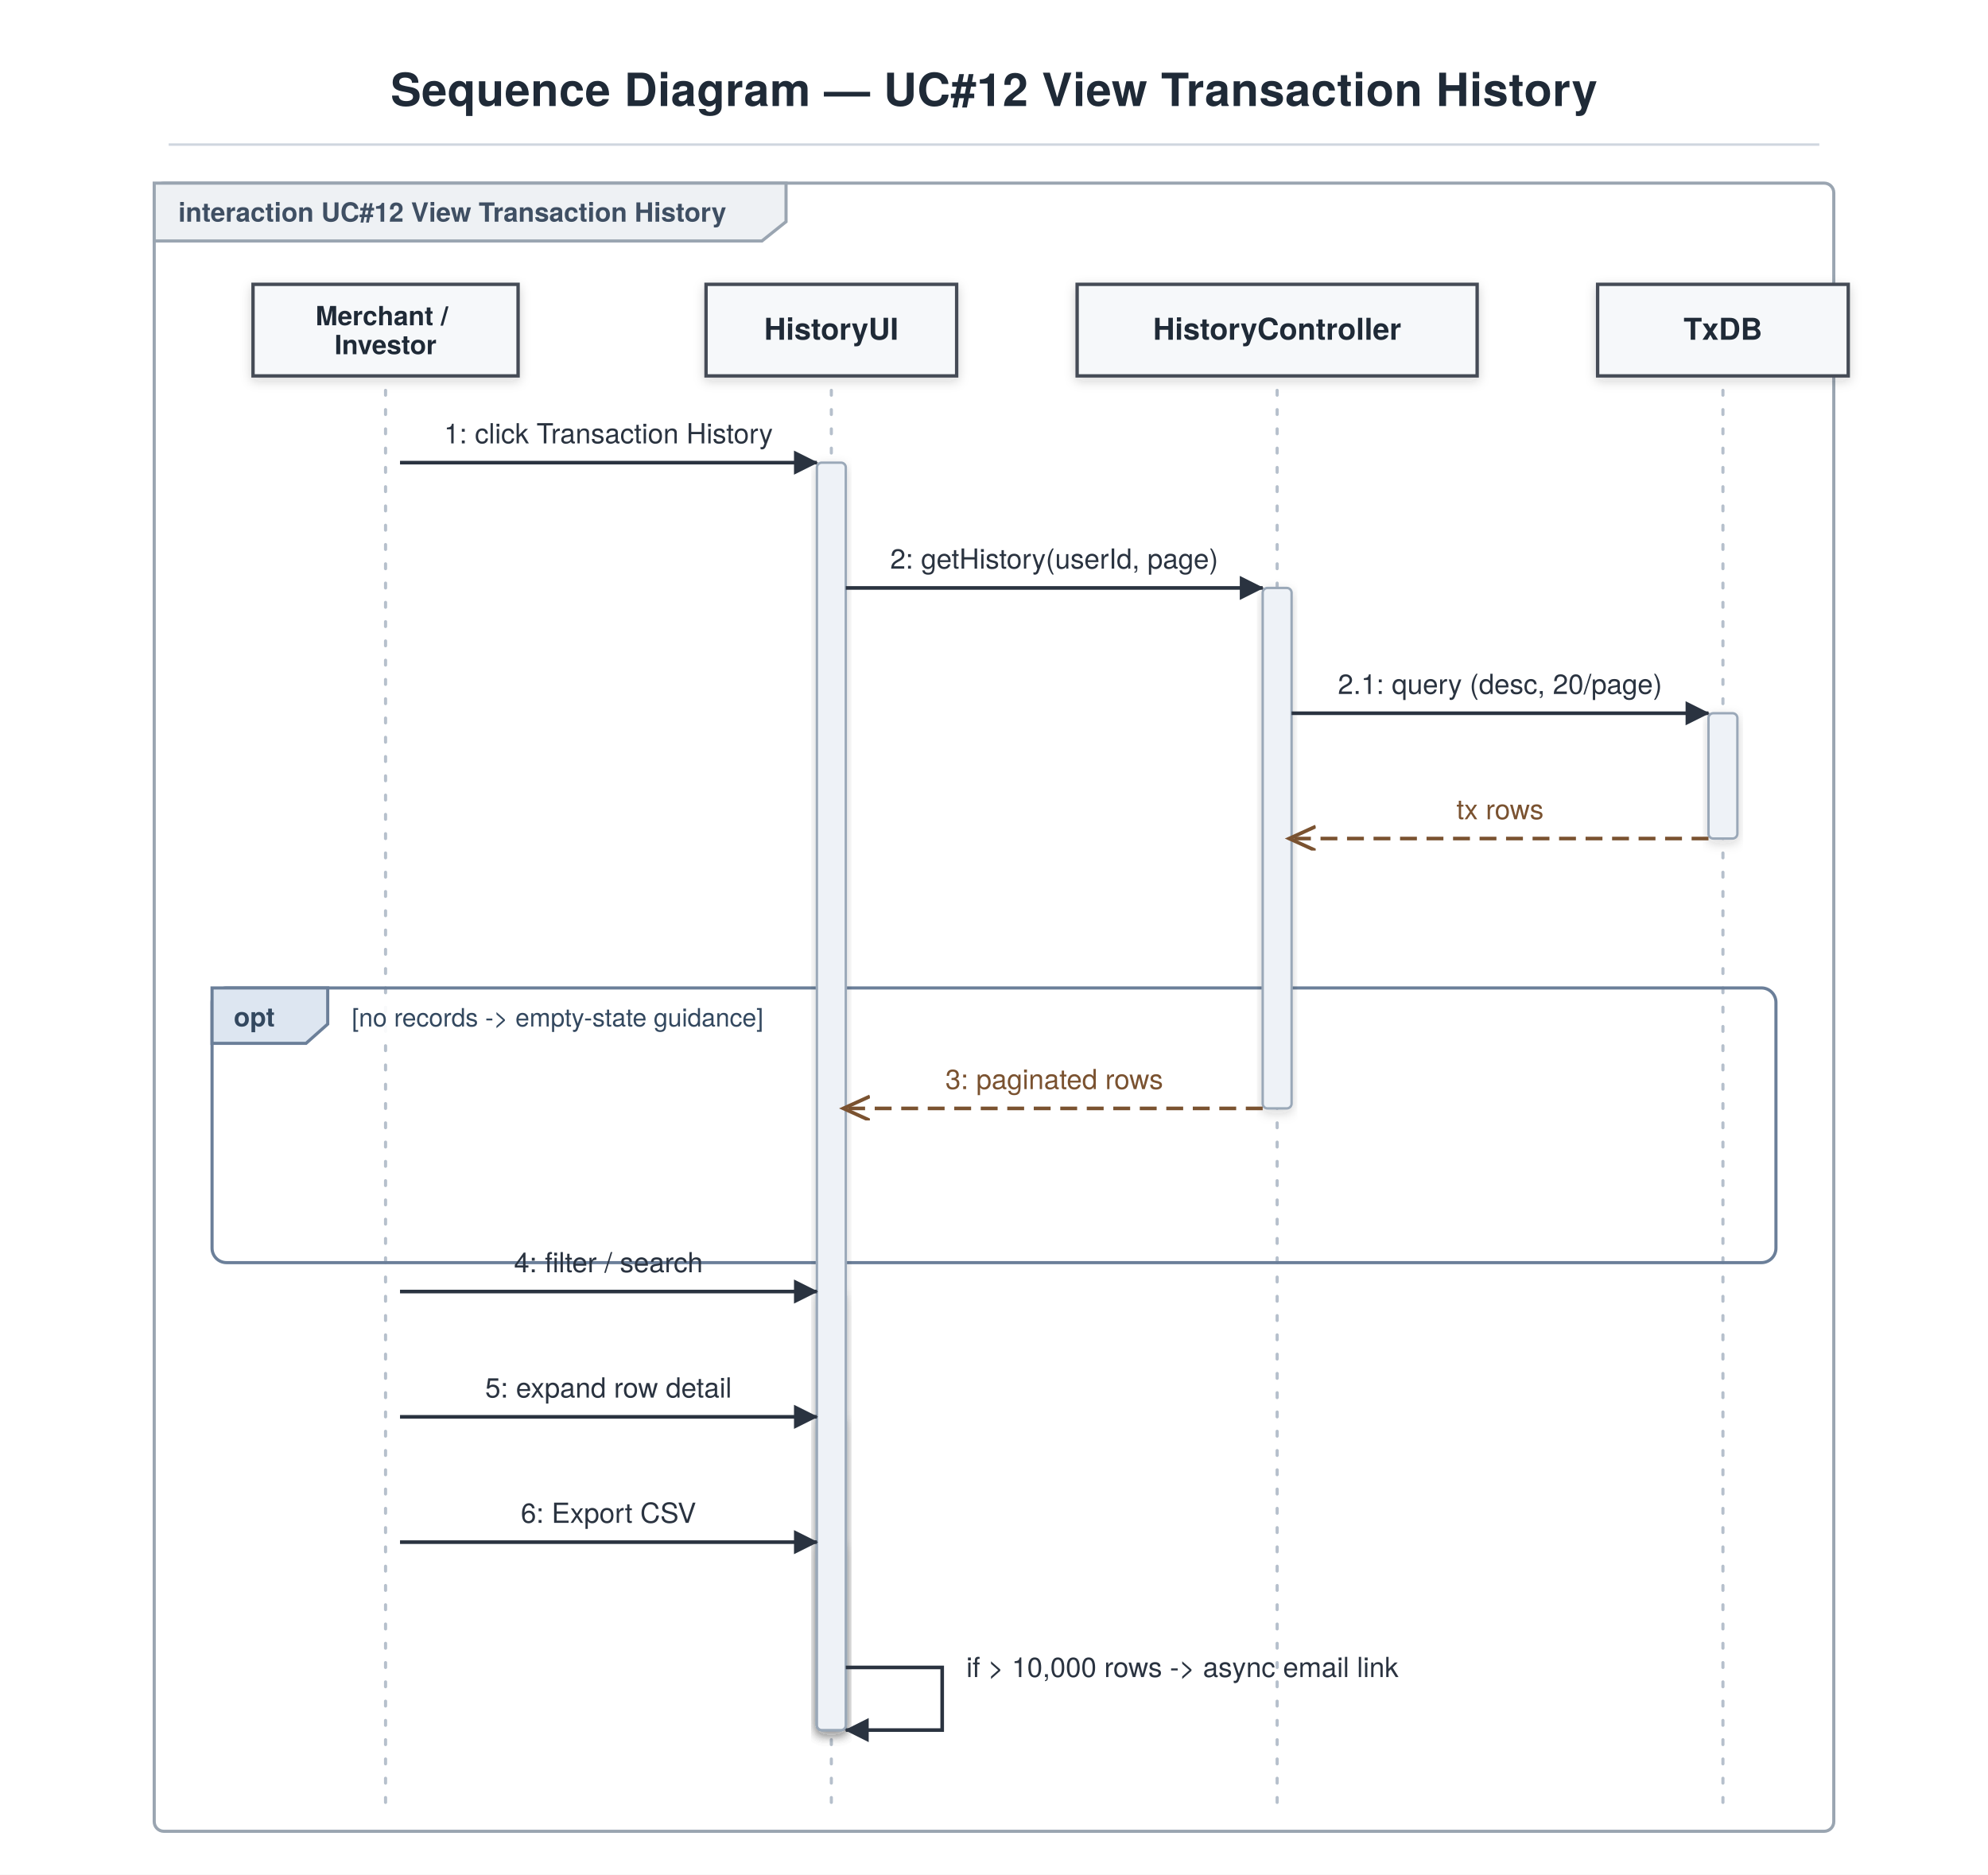
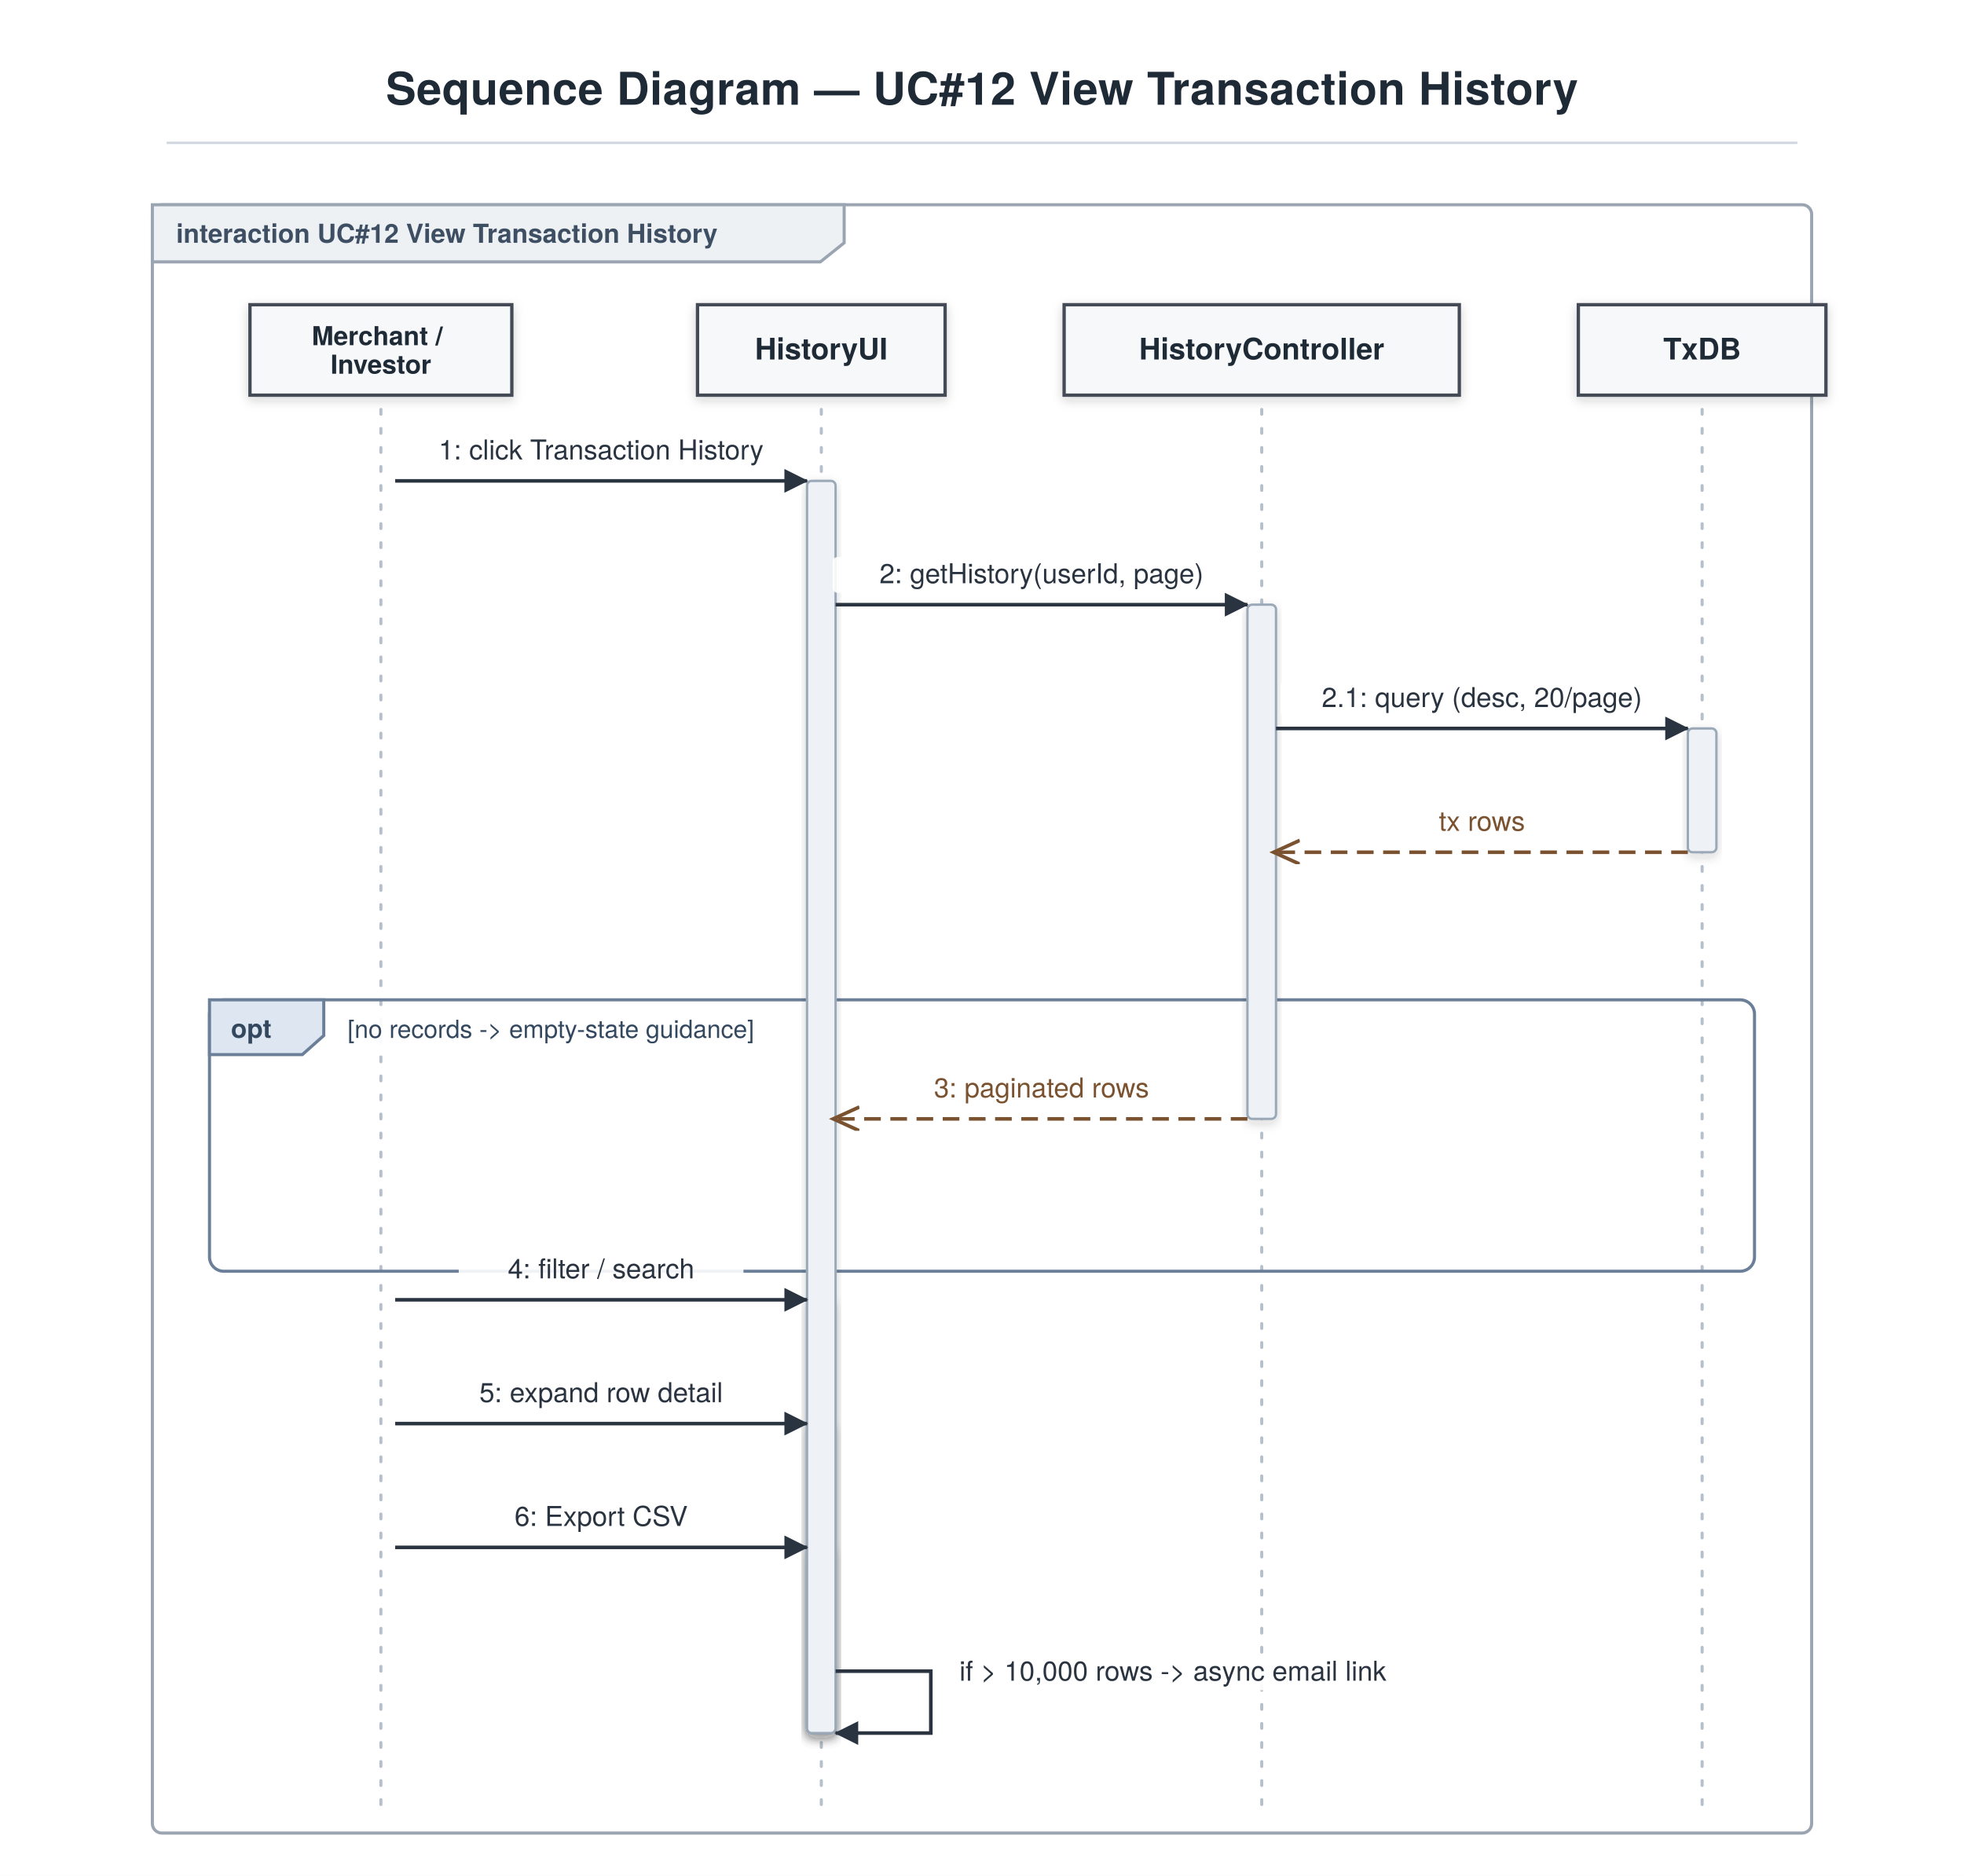
- <svg xmlns="http://www.w3.org/2000/svg" viewBox="0 0 825 778" font-family="'Helvetica Neue','Segoe UI','Malgun Gothic',sans-serif">
+ <svg xmlns="http://www.w3.org/2000/svg" viewBox="0 0 825 788" font-family="'Helvetica Neue','Segoe UI','Malgun Gothic',sans-serif">
  <defs>
    <marker id="mk_sync" markerWidth="12" markerHeight="12" refX="9.5" refY="5" orient="auto" markerUnits="userSpaceOnUse">
      <path d="M0,0 L10,5 L0,10 Z" fill="#2a3340" />
    </marker>
    <marker id="mk_open" markerWidth="14" markerHeight="12" refX="10" refY="5" orient="auto" markerUnits="userSpaceOnUse">
      <path d="M0,0 L11,5 L0,10" fill="none" stroke="#2a3340" stroke-width="1.5" />
    </marker>
    <marker id="mk_ret" markerWidth="14" markerHeight="12" refX="10" refY="5" orient="auto" markerUnits="userSpaceOnUse">
      <path d="M0,0 L11,5 L0,10" fill="none" stroke="#7a5230" stroke-width="1.5" />
    </marker>
    <filter id="ds" x="-20%" y="-20%" width="140%" height="140%">
      <feDropShadow dx="0" dy="1.5" stdDeviation="2.2" flood-color="#1f2a37" flood-opacity="0.18" />
    </filter>
  </defs>
-   <rect width="825" height="778" fill="#ffffff" />
+   <rect width="825" height="788" fill="#ffffff" />
  <text x="412.5" y="44" text-anchor="middle" font-size="19" font-weight="700" fill="#1f2a37" letter-spacing="0.2">Sequence Diagram — UC#12  View Transaction History</text>
  <line x1="70" y1="60" x2="755" y2="60" stroke="#cfd6df" stroke-width="1" />
-   <rect x="64" y="76" width="697" height="684" rx="4" fill="none" stroke="#9aa5b1" stroke-width="1.3" />
-   <path d="M64,76 h262.2 l0,16 l-10,8 h-252.2 z" fill="#eef1f4" stroke="#9aa5b1" stroke-width="1.3" />
-   <text x="74" y="92" font-size="11" font-weight="700" fill="#3f4f63">interaction UC#12  View Transaction History</text>
-   <line x1="160" y1="162" x2="160" y2="748" stroke="#b6c0cc" stroke-width="1.3" stroke-dasharray="2 6" stroke-linecap="round" />
-   <line x1="345" y1="162" x2="345" y2="748" stroke="#b6c0cc" stroke-width="1.3" stroke-dasharray="2 6" stroke-linecap="round" />
-   <line x1="530" y1="162" x2="530" y2="748" stroke="#b6c0cc" stroke-width="1.3" stroke-dasharray="2 6" stroke-linecap="round" />
-   <line x1="715" y1="162" x2="715" y2="748" stroke="#b6c0cc" stroke-width="1.3" stroke-dasharray="2 6" stroke-linecap="round" />
-   <rect x="88" y="410" width="649" height="114" rx="6" fill="#ffffff" fill-opacity="0.0" stroke="#6b7f99" stroke-width="1.3" />
-   <path d="M88,410 h48 l0,15 l-9,8 h-39 z" fill="#dde6f1" stroke="#6b7f99" stroke-width="1.3" />
-   <text x="97" y="426" font-size="11" font-weight="700" fill="#33485f">opt</text>
-   <rect x="142" y="414" width="210.4" height="16" fill="#ffffff" opacity="0.92" />
-   <text x="146" y="426" font-size="10.5" fill="#33485f">[no records -&gt; empty-state guidance]</text>
-   <rect x="709" y="296" width="12" height="52" rx="2" fill="#eef2f7" stroke="#9aa8b8" stroke-width="1" filter="url(#ds)" />
-   <rect x="524" y="244" width="12" height="216" rx="2" fill="#eef2f7" stroke="#9aa8b8" stroke-width="1" filter="url(#ds)" />
-   <rect x="339" y="640" width="12" height="78" rx="2" fill="#eef2f7" stroke="#9aa8b8" stroke-width="1" filter="url(#ds)" />
-   <rect x="339" y="588" width="12" height="130" rx="2" fill="#eef2f7" stroke="#9aa8b8" stroke-width="1" filter="url(#ds)" />
-   <rect x="339" y="536" width="12" height="182" rx="2" fill="#eef2f7" stroke="#9aa8b8" stroke-width="1" filter="url(#ds)" />
-   <rect x="339" y="192" width="12" height="526" rx="2" fill="#eef2f7" stroke="#9aa8b8" stroke-width="1" filter="url(#ds)" />
-   <rect x="105.0" y="118" width="110" height="38" fill="#f6f8fa" stroke="#444c56" stroke-width="1.4" filter="url(#ds)" />
-   <text x="160" y="135.0" text-anchor="middle" font-size="11" font-weight="700" fill="#1f2a37">
+   <rect x="64" y="86" width="697" height="684" rx="4" fill="none" stroke="#9aa5b1" stroke-width="1.3" />
+   <path d="M64,86 h290.6 l0,16 l-10,8 h-280.6 z" fill="#eef1f4" stroke="#9aa5b1" stroke-width="1.3" />
+   <text x="74" y="102" font-size="11" font-weight="700" fill="#3f4f63">interaction UC#12  View Transaction History</text>
+   <line x1="160" y1="172" x2="160" y2="758" stroke="#b6c0cc" stroke-width="1.3" stroke-dasharray="2 6" stroke-linecap="round" />
+   <line x1="345" y1="172" x2="345" y2="758" stroke="#b6c0cc" stroke-width="1.3" stroke-dasharray="2 6" stroke-linecap="round" />
+   <line x1="530" y1="172" x2="530" y2="758" stroke="#b6c0cc" stroke-width="1.3" stroke-dasharray="2 6" stroke-linecap="round" />
+   <line x1="715" y1="172" x2="715" y2="758" stroke="#b6c0cc" stroke-width="1.3" stroke-dasharray="2 6" stroke-linecap="round" />
+   <rect x="88" y="420" width="649" height="114" rx="6" fill="#ffffff" fill-opacity="0.0" stroke="#6b7f99" stroke-width="1.3" />
+   <path d="M88,420 h48 l0,15 l-9,8 h-39 z" fill="#dde6f1" stroke="#6b7f99" stroke-width="1.3" />
+   <text x="97" y="436" font-size="11" font-weight="700" fill="#33485f">opt</text>
+   <rect x="142" y="424" width="210.4" height="16" fill="#ffffff" opacity="0.92" />
+   <text x="146" y="436" font-size="10.5" fill="#33485f">[no records -&gt; empty-state guidance]</text>
+   <rect x="709" y="306" width="12" height="52" rx="2" fill="#eef2f7" stroke="#9aa8b8" stroke-width="1" filter="url(#ds)" />
+   <rect x="524" y="254" width="12" height="216" rx="2" fill="#eef2f7" stroke="#9aa8b8" stroke-width="1" filter="url(#ds)" />
+   <rect x="339" y="650" width="12" height="78" rx="2" fill="#eef2f7" stroke="#9aa8b8" stroke-width="1" filter="url(#ds)" />
+   <rect x="339" y="598" width="12" height="130" rx="2" fill="#eef2f7" stroke="#9aa8b8" stroke-width="1" filter="url(#ds)" />
+   <rect x="339" y="546" width="12" height="182" rx="2" fill="#eef2f7" stroke="#9aa8b8" stroke-width="1" filter="url(#ds)" />
+   <rect x="339" y="202" width="12" height="526" rx="2" fill="#eef2f7" stroke="#9aa8b8" stroke-width="1" filter="url(#ds)" />
+   <rect x="105.0" y="128" width="110" height="38" fill="#f6f8fa" stroke="#444c56" stroke-width="1.4" filter="url(#ds)" />
+   <text x="160" y="145.0" text-anchor="middle" font-size="11" font-weight="700" fill="#1f2a37">
    <tspan x="160" dy="0">Merchant /</tspan>
    <tspan x="160" dy="12">Investor</tspan>
  </text>
-   <rect x="293.0" y="118" width="104" height="38" fill="#f6f8fa" stroke="#444c56" stroke-width="1.4" filter="url(#ds)" />
-   <text x="345" y="141.0" text-anchor="middle" font-size="12.5" font-weight="700" fill="#1f2a37">HistoryUI</text>
-   <rect x="447.0" y="118" width="166" height="38" fill="#f6f8fa" stroke="#444c56" stroke-width="1.4" filter="url(#ds)" />
-   <text x="530" y="141.0" text-anchor="middle" font-size="12.5" font-weight="700" fill="#1f2a37">HistoryController</text>
-   <rect x="663.0" y="118" width="104" height="38" fill="#f6f8fa" stroke="#444c56" stroke-width="1.4" filter="url(#ds)" />
-   <text x="715" y="141.0" text-anchor="middle" font-size="12.5" font-weight="700" fill="#1f2a37">TxDB</text>
-   <line x1="166" y1="192" x2="339" y2="192" stroke="#2a3340" stroke-width="1.5" marker-end="url(#mk_sync)" />
-   <text x="252.5" y="184" text-anchor="middle" font-size="11.5" fill="#2a3340">1: click Transaction History</text>
-   <line x1="351" y1="244" x2="524" y2="244" stroke="#2a3340" stroke-width="1.5" marker-end="url(#mk_sync)" />
-   <text x="437.5" y="236" text-anchor="middle" font-size="11.5" fill="#2a3340">2: getHistory(userId, page)</text>
-   <line x1="536" y1="296" x2="709" y2="296" stroke="#2a3340" stroke-width="1.5" marker-end="url(#mk_sync)" />
-   <text x="622.5" y="288" text-anchor="middle" font-size="11.5" fill="#2a3340">2.1: query (desc, 20/page)</text>
-   <line x1="709" y1="348" x2="536" y2="348" stroke="#7a5230" stroke-width="1.5" stroke-dasharray="7 4" marker-end="url(#mk_ret)" />
-   <text x="622.5" y="340" text-anchor="middle" font-size="11.5" fill="#7a5230">tx rows</text>
-   <line x1="524" y1="460" x2="351" y2="460" stroke="#7a5230" stroke-width="1.5" stroke-dasharray="7 4" marker-end="url(#mk_ret)" />
-   <text x="437.5" y="452" text-anchor="middle" font-size="11.5" fill="#7a5230">3: paginated rows</text>
-   <line x1="166" y1="536" x2="339" y2="536" stroke="#2a3340" stroke-width="1.5" marker-end="url(#mk_sync)" />
-   <text x="252.5" y="528" text-anchor="middle" font-size="11.5" fill="#2a3340">4: filter / search</text>
-   <line x1="166" y1="588" x2="339" y2="588" stroke="#2a3340" stroke-width="1.5" marker-end="url(#mk_sync)" />
-   <text x="252.5" y="580" text-anchor="middle" font-size="11.5" fill="#2a3340">5: expand row detail</text>
-   <line x1="166" y1="640" x2="339" y2="640" stroke="#2a3340" stroke-width="1.5" marker-end="url(#mk_sync)" />
-   <text x="252.5" y="632" text-anchor="middle" font-size="11.5" fill="#2a3340">6: Export CSV</text>
-   <path d="M351,692 h40 v26 h-40" fill="none" stroke="#2a3340" stroke-width="1.5" marker-end="url(#mk_sync)" />
-   <text x="401" y="696" font-size="11.5" fill="#2a3340">if &gt; 10,000 rows -&gt; async email link</text>
+   <rect x="293.0" y="128" width="104" height="38" fill="#f6f8fa" stroke="#444c56" stroke-width="1.4" filter="url(#ds)" />
+   <text x="345" y="151.0" text-anchor="middle" font-size="12.5" font-weight="700" fill="#1f2a37">HistoryUI</text>
+   <rect x="447.0" y="128" width="166" height="38" fill="#f6f8fa" stroke="#444c56" stroke-width="1.4" filter="url(#ds)" />
+   <text x="530" y="151.0" text-anchor="middle" font-size="12.5" font-weight="700" fill="#1f2a37">HistoryController</text>
+   <rect x="663.0" y="128" width="104" height="38" fill="#f6f8fa" stroke="#444c56" stroke-width="1.4" filter="url(#ds)" />
+   <text x="715" y="151.0" text-anchor="middle" font-size="12.5" font-weight="700" fill="#1f2a37">TxDB</text>
+   <line x1="166" y1="202" x2="339" y2="202" stroke="#2a3340" stroke-width="1.5" marker-end="url(#mk_sync)" />
+   <rect x="161.7" y="182" width="181.6" height="15" fill="#ffffff" opacity="0.9" rx="2" />
+   <text x="252.5" y="193" text-anchor="middle" font-size="11.5" fill="#2a3340">1: click Transaction History</text>
+   <line x1="351" y1="254" x2="524" y2="254" stroke="#2a3340" stroke-width="1.5" marker-end="url(#mk_sync)" />
+   <rect x="349.8" y="234" width="175.4" height="15" fill="#ffffff" opacity="0.9" rx="2" />
+   <text x="437.5" y="245" text-anchor="middle" font-size="11.5" fill="#2a3340">2: getHistory(userId, page)</text>
+   <line x1="536" y1="306" x2="709" y2="306" stroke="#2a3340" stroke-width="1.5" marker-end="url(#mk_sync)" />
+   <rect x="537.9" y="286" width="169.2" height="15" fill="#ffffff" opacity="0.9" rx="2" />
+   <text x="622.5" y="297" text-anchor="middle" font-size="11.5" fill="#2a3340">2.1: query (desc, 20/page)</text>
+   <line x1="709" y1="358" x2="536" y2="358" stroke="#7a5230" stroke-width="1.5" stroke-dasharray="7 4" marker-end="url(#mk_ret)" />
+   <rect x="596.8" y="338" width="51.4" height="15" fill="#ffffff" opacity="0.9" rx="2" />
+   <text x="622.5" y="349" text-anchor="middle" font-size="11.5" fill="#7a5230">tx rows</text>
+   <line x1="524" y1="470" x2="351" y2="470" stroke="#7a5230" stroke-width="1.5" stroke-dasharray="7 4" marker-end="url(#mk_ret)" />
+   <rect x="380.8" y="450" width="113.4" height="15" fill="#ffffff" opacity="0.9" rx="2" />
+   <text x="437.5" y="461" text-anchor="middle" font-size="11.5" fill="#7a5230">3: paginated rows</text>
+   <line x1="166" y1="546" x2="339" y2="546" stroke="#2a3340" stroke-width="1.5" marker-end="url(#mk_sync)" />
+   <rect x="192.7" y="526" width="119.6" height="15" fill="#ffffff" opacity="0.9" rx="2" />
+   <text x="252.5" y="537" text-anchor="middle" font-size="11.5" fill="#2a3340">4: filter / search</text>
+   <line x1="166" y1="598" x2="339" y2="598" stroke="#2a3340" stroke-width="1.5" marker-end="url(#mk_sync)" />
+   <rect x="186.5" y="578" width="132.0" height="15" fill="#ffffff" opacity="0.9" rx="2" />
+   <text x="252.5" y="589" text-anchor="middle" font-size="11.5" fill="#2a3340">5: expand row detail</text>
+   <line x1="166" y1="650" x2="339" y2="650" stroke="#2a3340" stroke-width="1.5" marker-end="url(#mk_sync)" />
+   <rect x="208.2" y="630" width="88.6" height="15" fill="#ffffff" opacity="0.9" rx="2" />
+   <text x="252.5" y="641" text-anchor="middle" font-size="11.5" fill="#2a3340">6: Export CSV</text>
+   <path d="M351,702 h40 v26 h-40" fill="none" stroke="#2a3340" stroke-width="1.5" marker-end="url(#mk_sync)" />
+   <rect x="399" y="695" width="231.2" height="15" fill="#ffffff" opacity="0.9" rx="2" />
+   <text x="403" y="706" font-size="11.5" fill="#2a3340">if &gt; 10,000 rows -&gt; async email link</text>
</svg>
